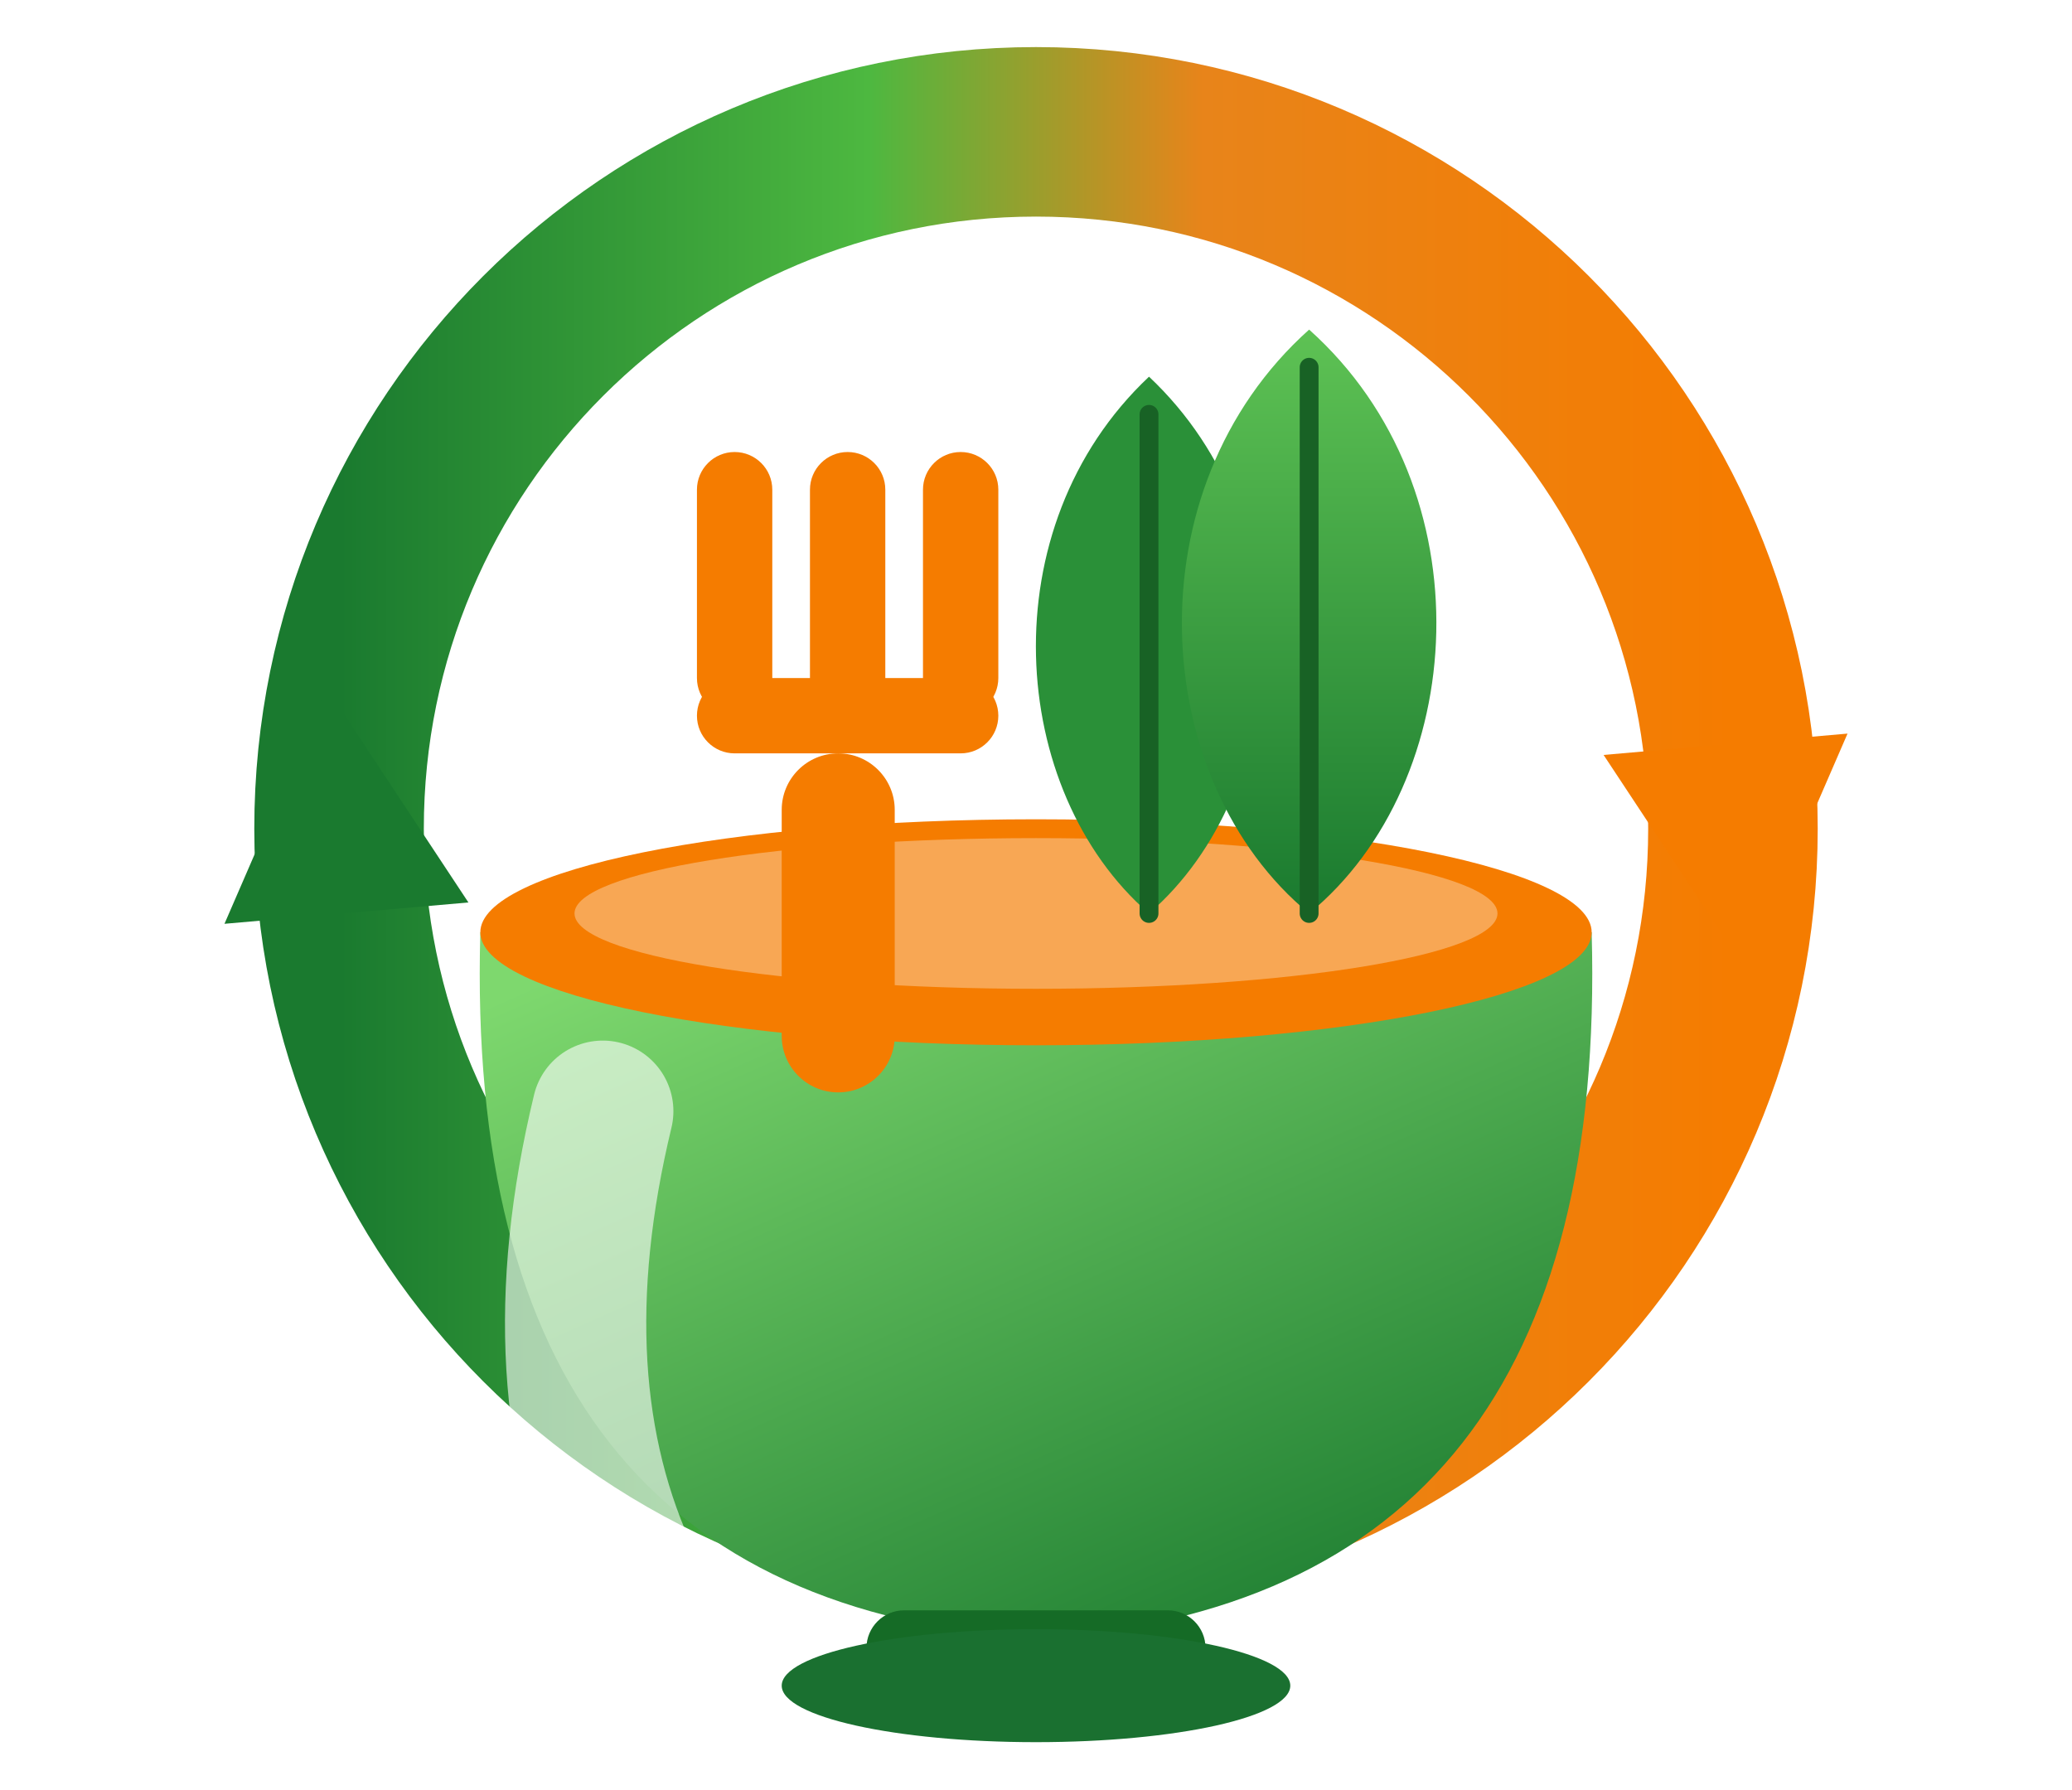
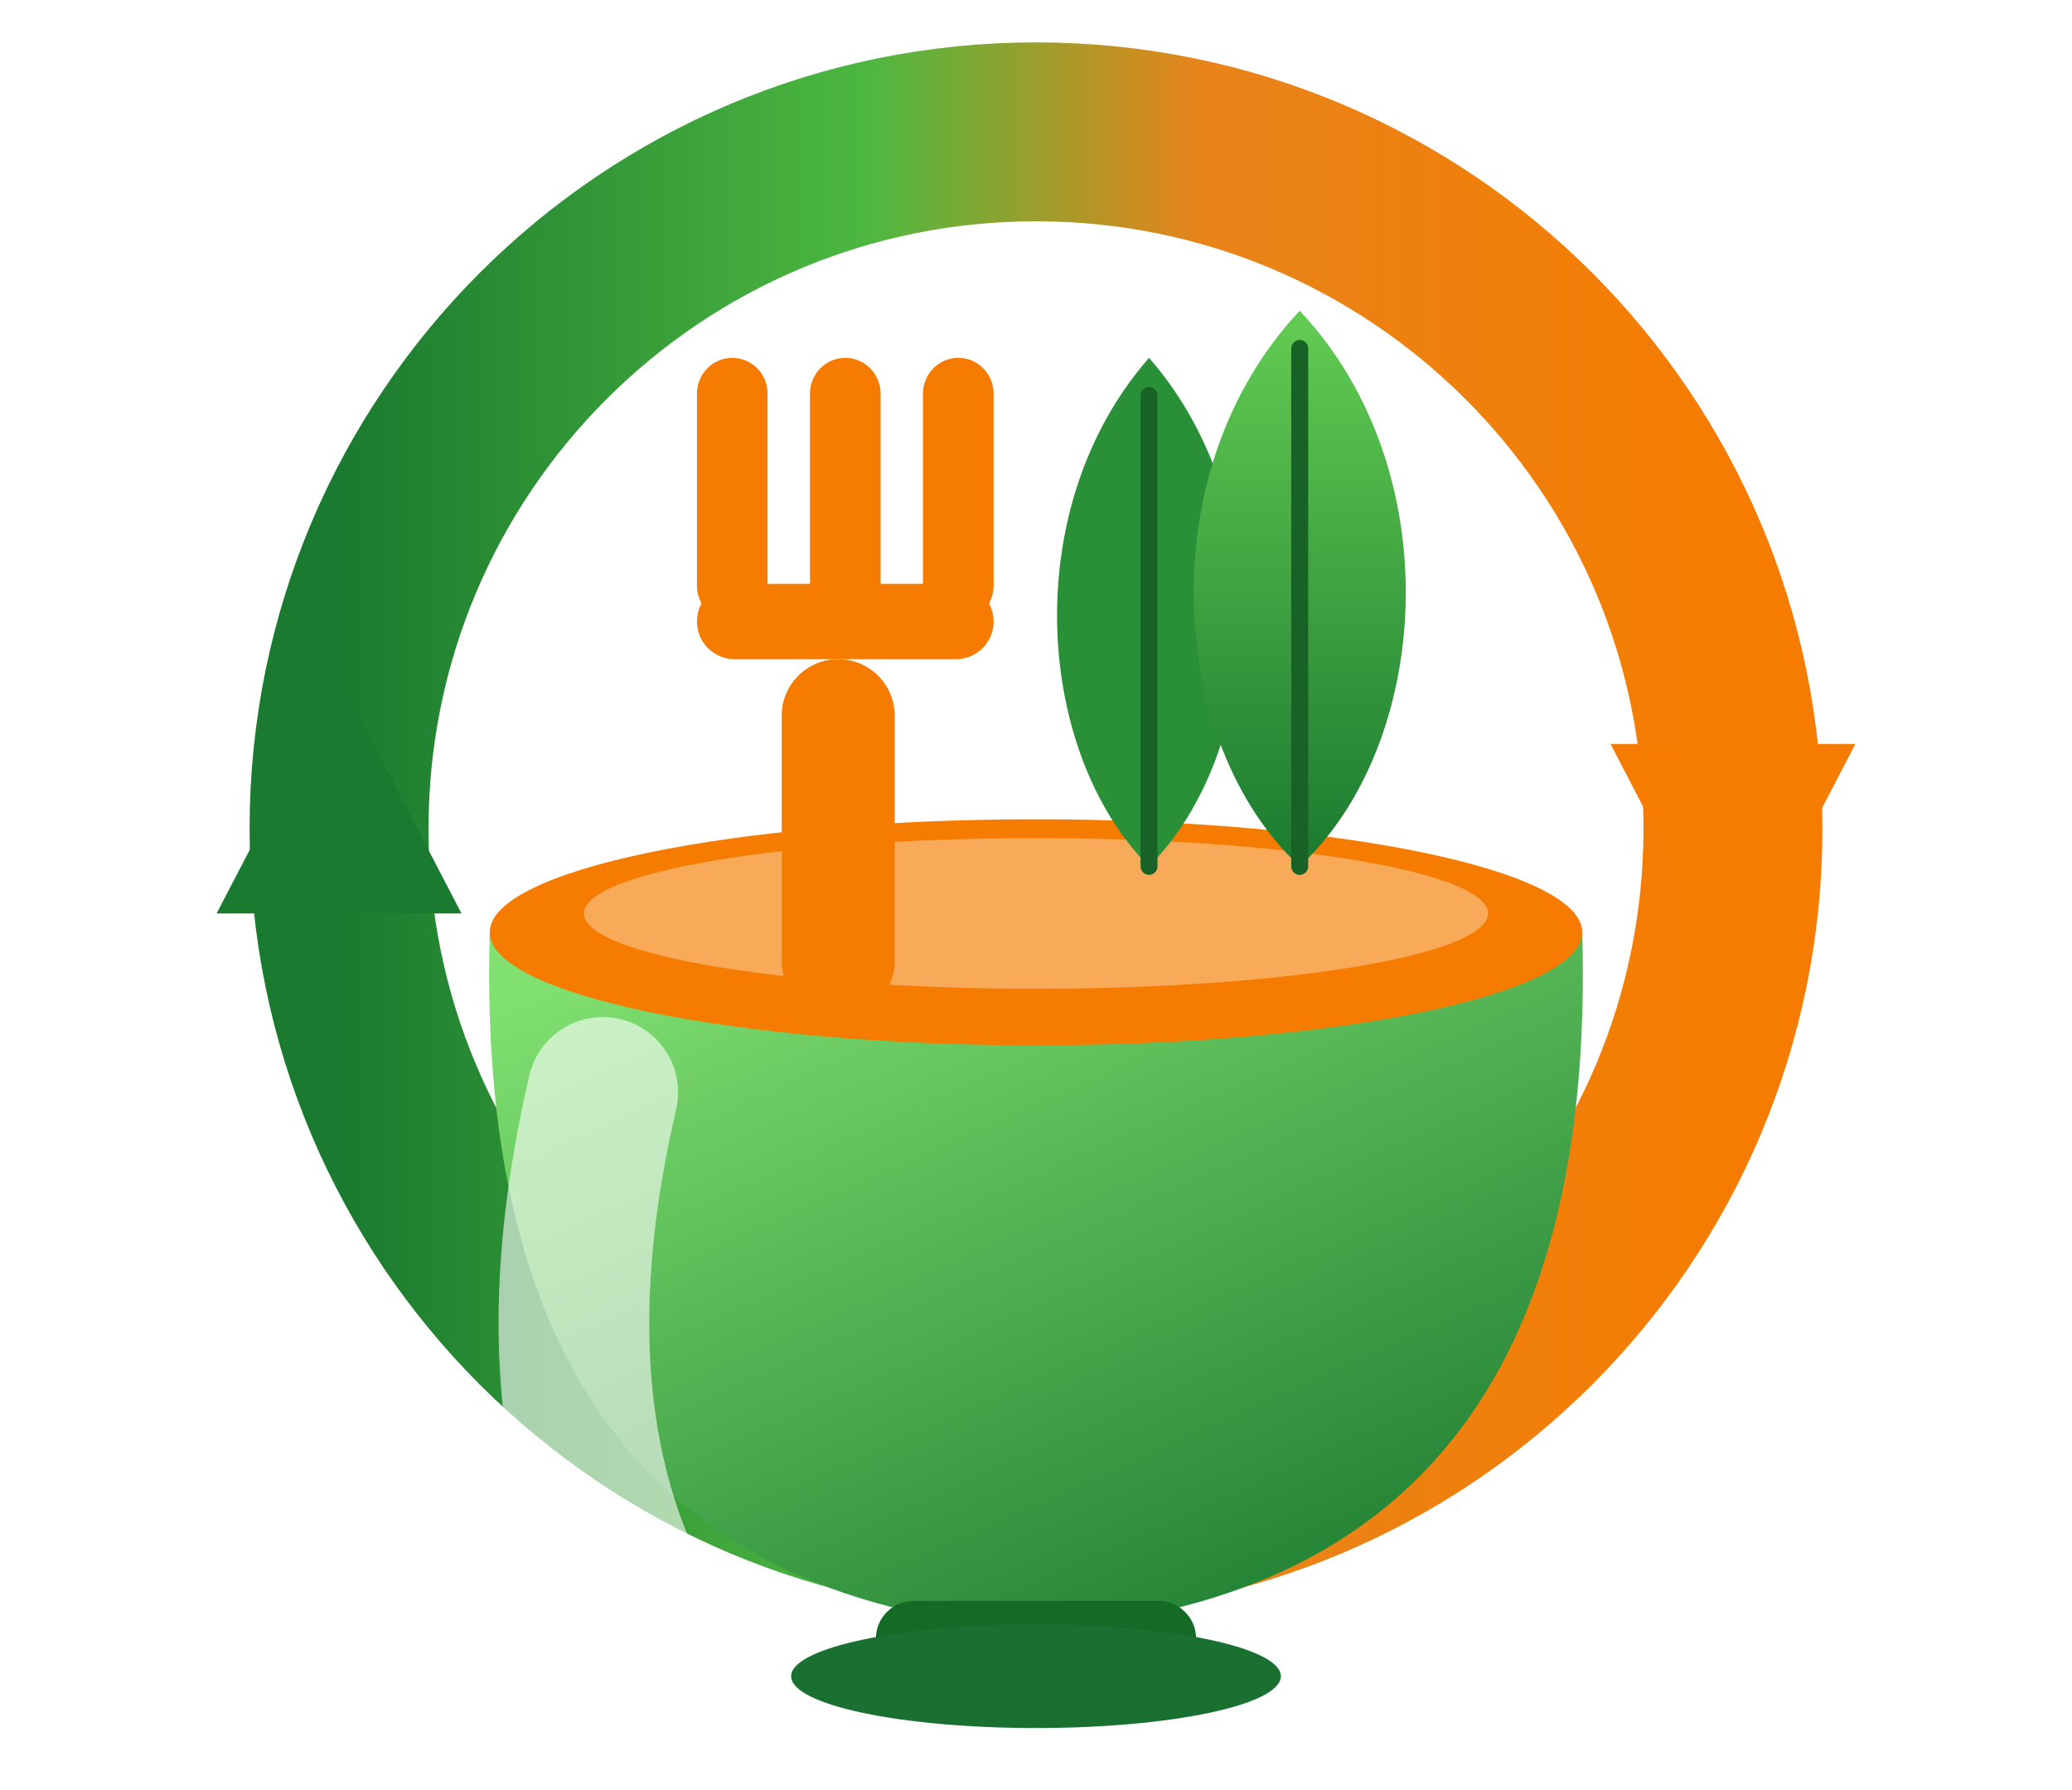
<svg xmlns="http://www.w3.org/2000/svg" viewBox="0 0 220 190">
  <defs>
    <linearGradient id="ag" x1="0%" y1="50%" x2="100%" y2="50%">
      <stop offset="0%" stop-color="#1a7a2f" />
      <stop offset="38%" stop-color="#4db840" />
      <stop offset="62%" stop-color="#e8841a" />
      <stop offset="100%" stop-color="#f57c00" />
    </linearGradient>
    <linearGradient id="bg" x1="15%" y1="0%" x2="85%" y2="100%">
-       <stop offset="0%" stop-color="#7ed86e" />
+       <stop offset="0%" stop-color="#80e070" />
      <stop offset="100%" stop-color="#1a7a2f" />
    </linearGradient>
    <linearGradient id="lg" x1="50%" y1="0%" x2="50%" y2="100%">
-       <stop offset="0%" stop-color="#5ec254" />
+       <stop offset="0%" stop-color="#62cc52" />
      <stop offset="100%" stop-color="#1a7a2f" />
    </linearGradient>
  </defs>
-   <path d="M 184,88 A 74,74 0 0,1 36,88" fill="none" stroke="url(#ag)" stroke-width="18" stroke-linecap="butt" />
-   <path d="M 36,88 A 74,74 0 0,1 184,88" fill="none" stroke="url(#ag)" stroke-width="18" stroke-linecap="butt" />
-   <polygon points="0,-15 13,9 -13,9" transform="translate(184,88) rotate(175)" fill="#f57c00" />
-   <polygon points="0,-15 13,9 -13,9" transform="translate(36,88) rotate(-5)" fill="#1a7a2f" />
-   <path d="M 51,99 Q 49,170 110,174 Q 171,170 169,99 Z" fill="url(#bg)" />
-   <path d="M 64,118 Q 57,147 67,168" fill="none" stroke="rgba(255,255,255,0.60)" stroke-width="15" stroke-linecap="round" />
-   <ellipse cx="110" cy="99" rx="59" ry="12" fill="#f57c00" />
-   <ellipse cx="110" cy="97" rx="49" ry="8" fill="rgba(255,255,255,0.33)" />
-   <rect x="92" y="171" width="36" height="8" rx="4" fill="#156b26" />
-   <ellipse cx="110" cy="179" rx="27" ry="6" fill="#1a7030" />
-   <rect x="74" y="48" width="8" height="28" rx="4" fill="#f57c00" />
-   <rect x="86" y="48" width="8" height="28" rx="4" fill="#f57c00" />
-   <rect x="98" y="48" width="8" height="28" rx="4" fill="#f57c00" />
-   <rect x="74" y="72" width="32" height="8" rx="4" fill="#f57c00" />
-   <rect x="83" y="80" width="12" height="36" rx="6" fill="#f57c00" />
-   <path d="M 122,97 C 107,84 105,56 122,40 C 139,56 137,84 122,97 Z" fill="#2a9038" />
-   <line x1="122" y1="97" x2="122" y2="44" stroke="#186225" stroke-width="2" stroke-linecap="round" />
-   <path d="M 139,97 C 122,83 120,52 139,35 C 158,52 156,83 139,97 Z" fill="url(#lg)" />
-   <line x1="139" y1="97" x2="139" y2="39" stroke="#186225" stroke-width="2" stroke-linecap="round" />
+   <path d="M 184,88 A 74,74 0 0,1 36,88" fill="none" stroke="url(#ag)" stroke-width="19" stroke-linecap="butt" />
+   <path d="M 36,88 A 74,74 0 0,1 184,88" fill="none" stroke="url(#ag)" stroke-width="19" stroke-linecap="butt" />
+   <polygon points="0,-16 13,9 -13,9" transform="translate(184,88) rotate(180)" fill="#f57c00" />
+   <polygon points="0,-16 13,9 -13,9" transform="translate(36,88) rotate(0)" fill="#1a7a2f" />
+   <path d="M 52,99 Q 50,169 110,173 Q 170,169 168,99 Z" fill="url(#bg)" />
+   <path d="M 64,116 Q 57,146 66,167" fill="none" stroke="rgba(255,255,255,0.60)" stroke-width="16" stroke-linecap="round" />
+   <ellipse cx="110" cy="99" rx="58" ry="12" fill="#f57c00" />
+   <ellipse cx="110" cy="97" rx="48" ry="8" fill="rgba(255,255,255,0.35)" />
+   <rect x="93" y="170" width="34" height="8" rx="4" fill="#156b26" />
+   <ellipse cx="110" cy="178" rx="26" ry="5.5" fill="#1a7030" />
+   <rect x="74" y="38" width="7.5" height="28" rx="3.8" fill="#f57c00" />
+   <rect x="86" y="38" width="7.5" height="28" rx="3.8" fill="#f57c00" />
+   <rect x="98" y="38" width="7.5" height="28" rx="3.8" fill="#f57c00" />
+   <rect x="74" y="62" width="31.5" height="8" rx="4" fill="#f57c00" />
+   <rect x="83" y="70" width="12" height="38" rx="6" fill="#f57c00" />
+   <path d="M 122,92 C 110,80 108,54 122,38 C 136,54 134,80 122,92 Z" fill="#2a9038" />
+   <line x1="122" y1="92" x2="122" y2="42" stroke="#186225" stroke-width="1.8" stroke-linecap="round" />
+   <path d="M 138,92 C 124,79 122,50 138,33 C 154,50 152,79 138,92 Z" fill="url(#lg)" />
+   <line x1="138" y1="92" x2="138" y2="37" stroke="#186225" stroke-width="1.8" stroke-linecap="round" />
</svg>
